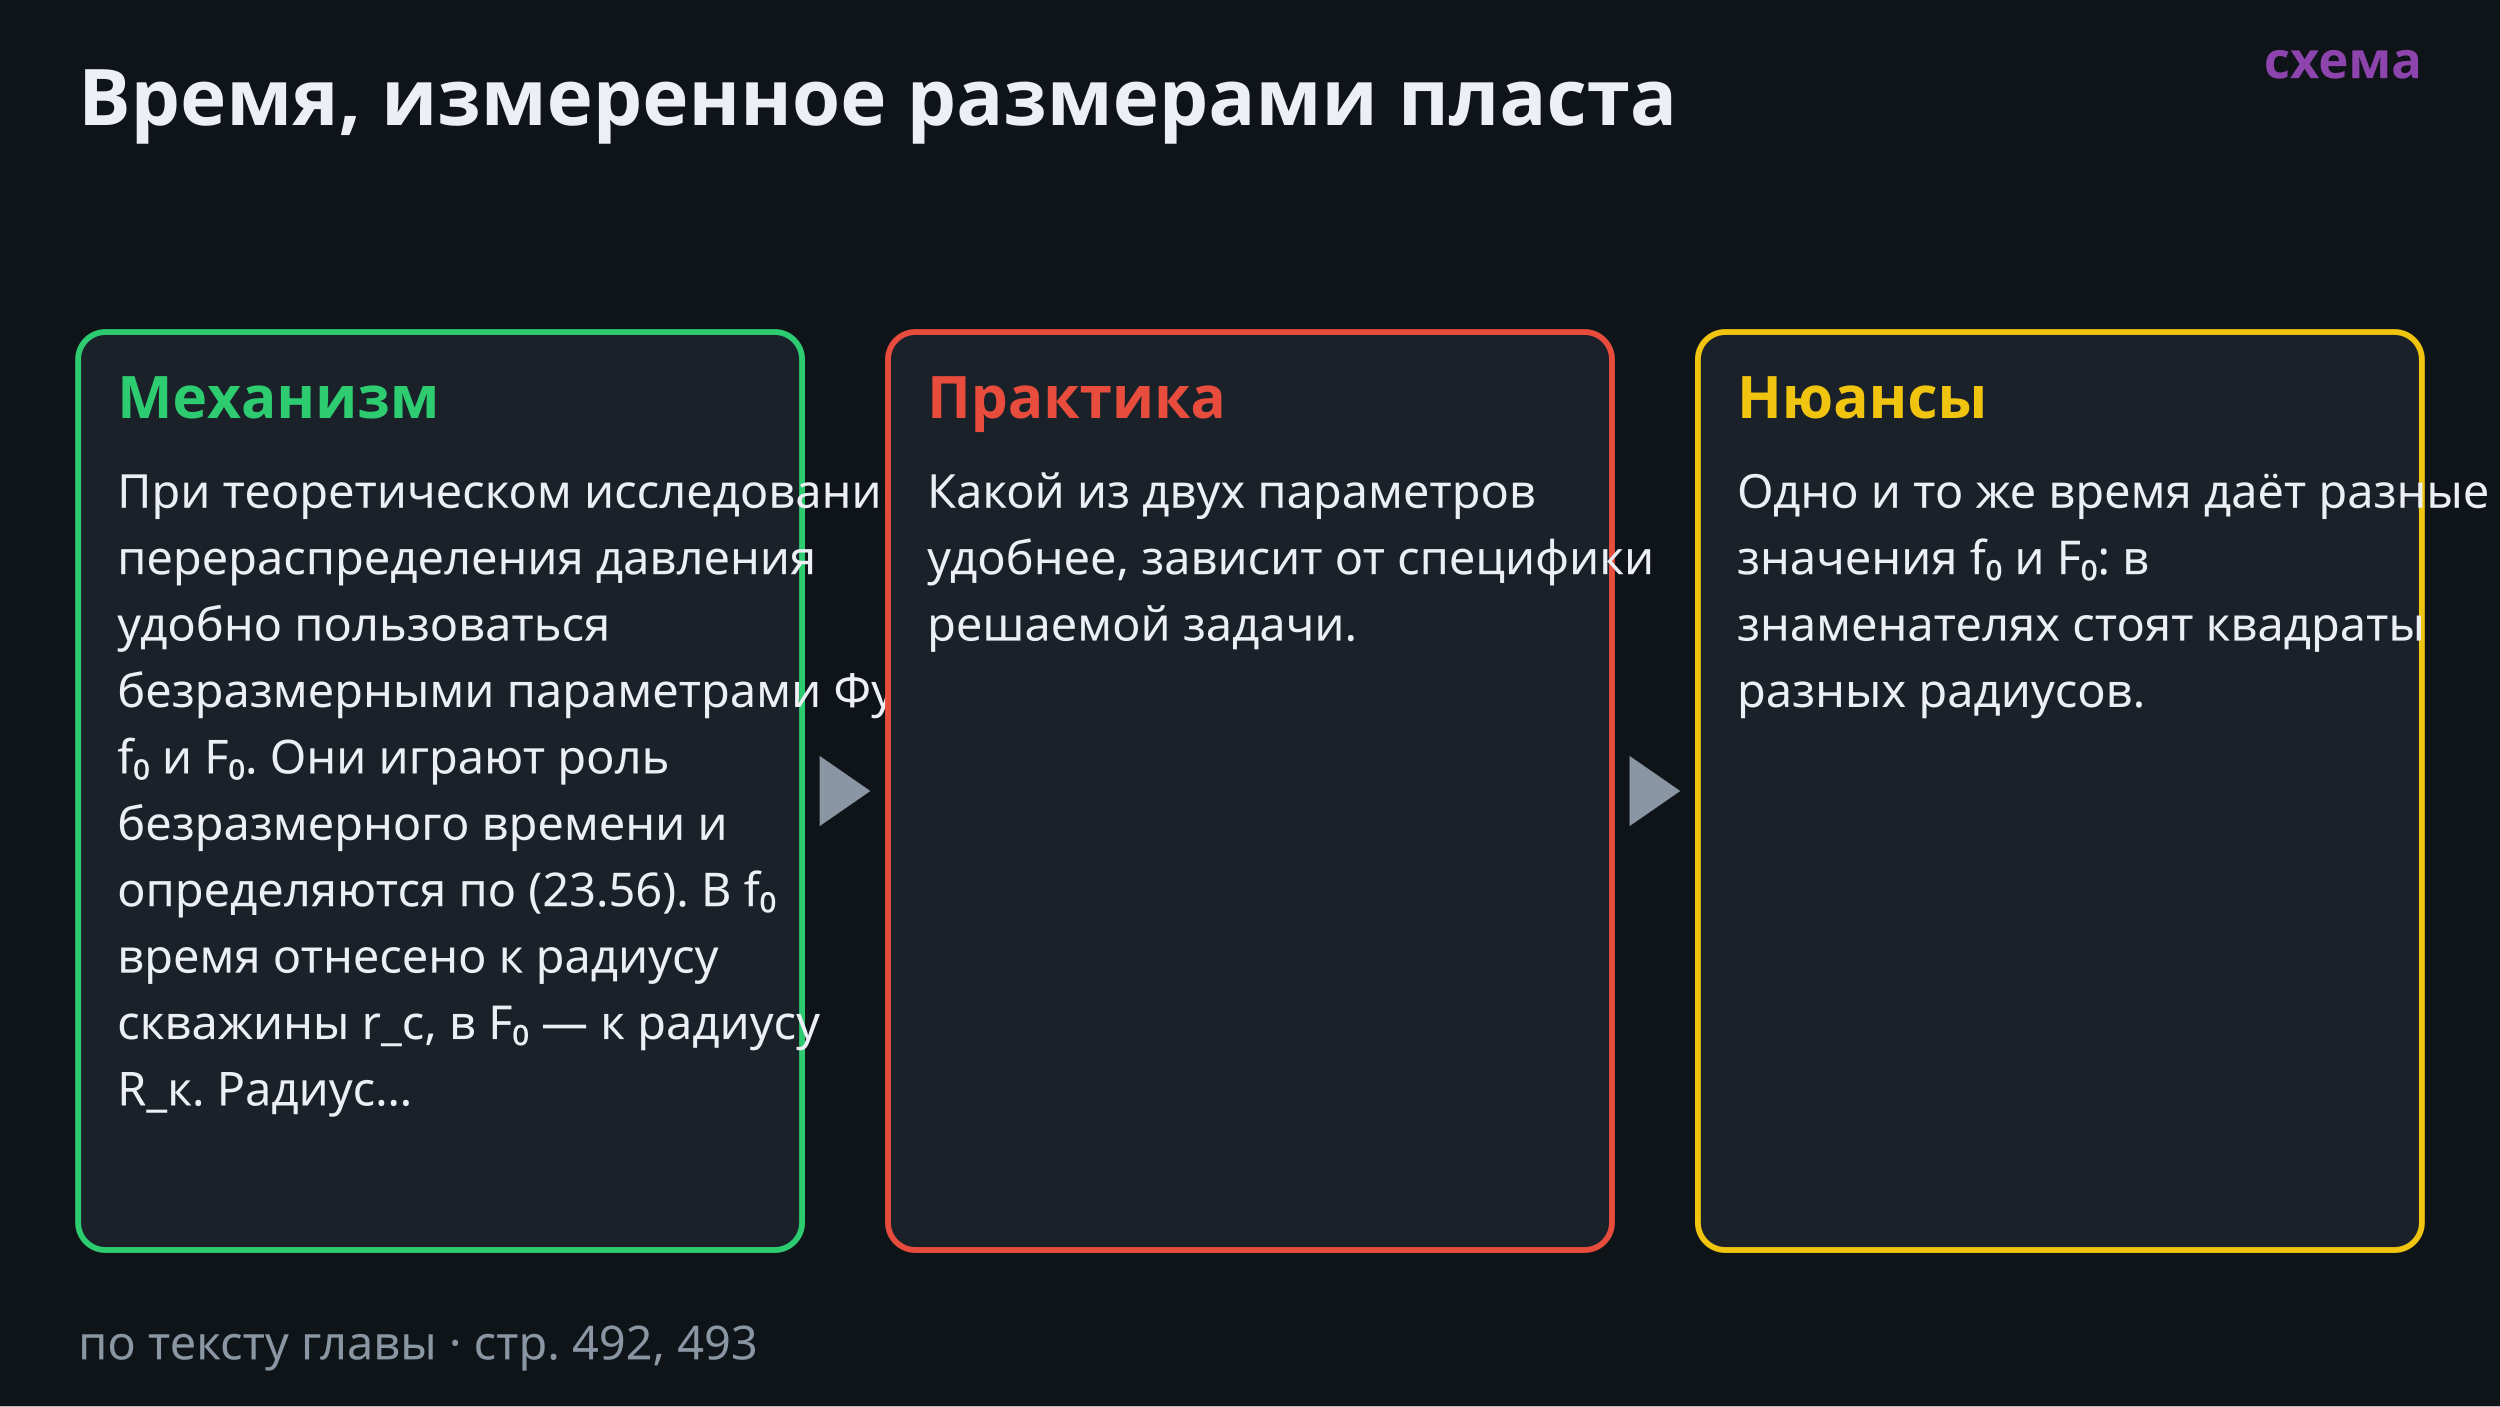
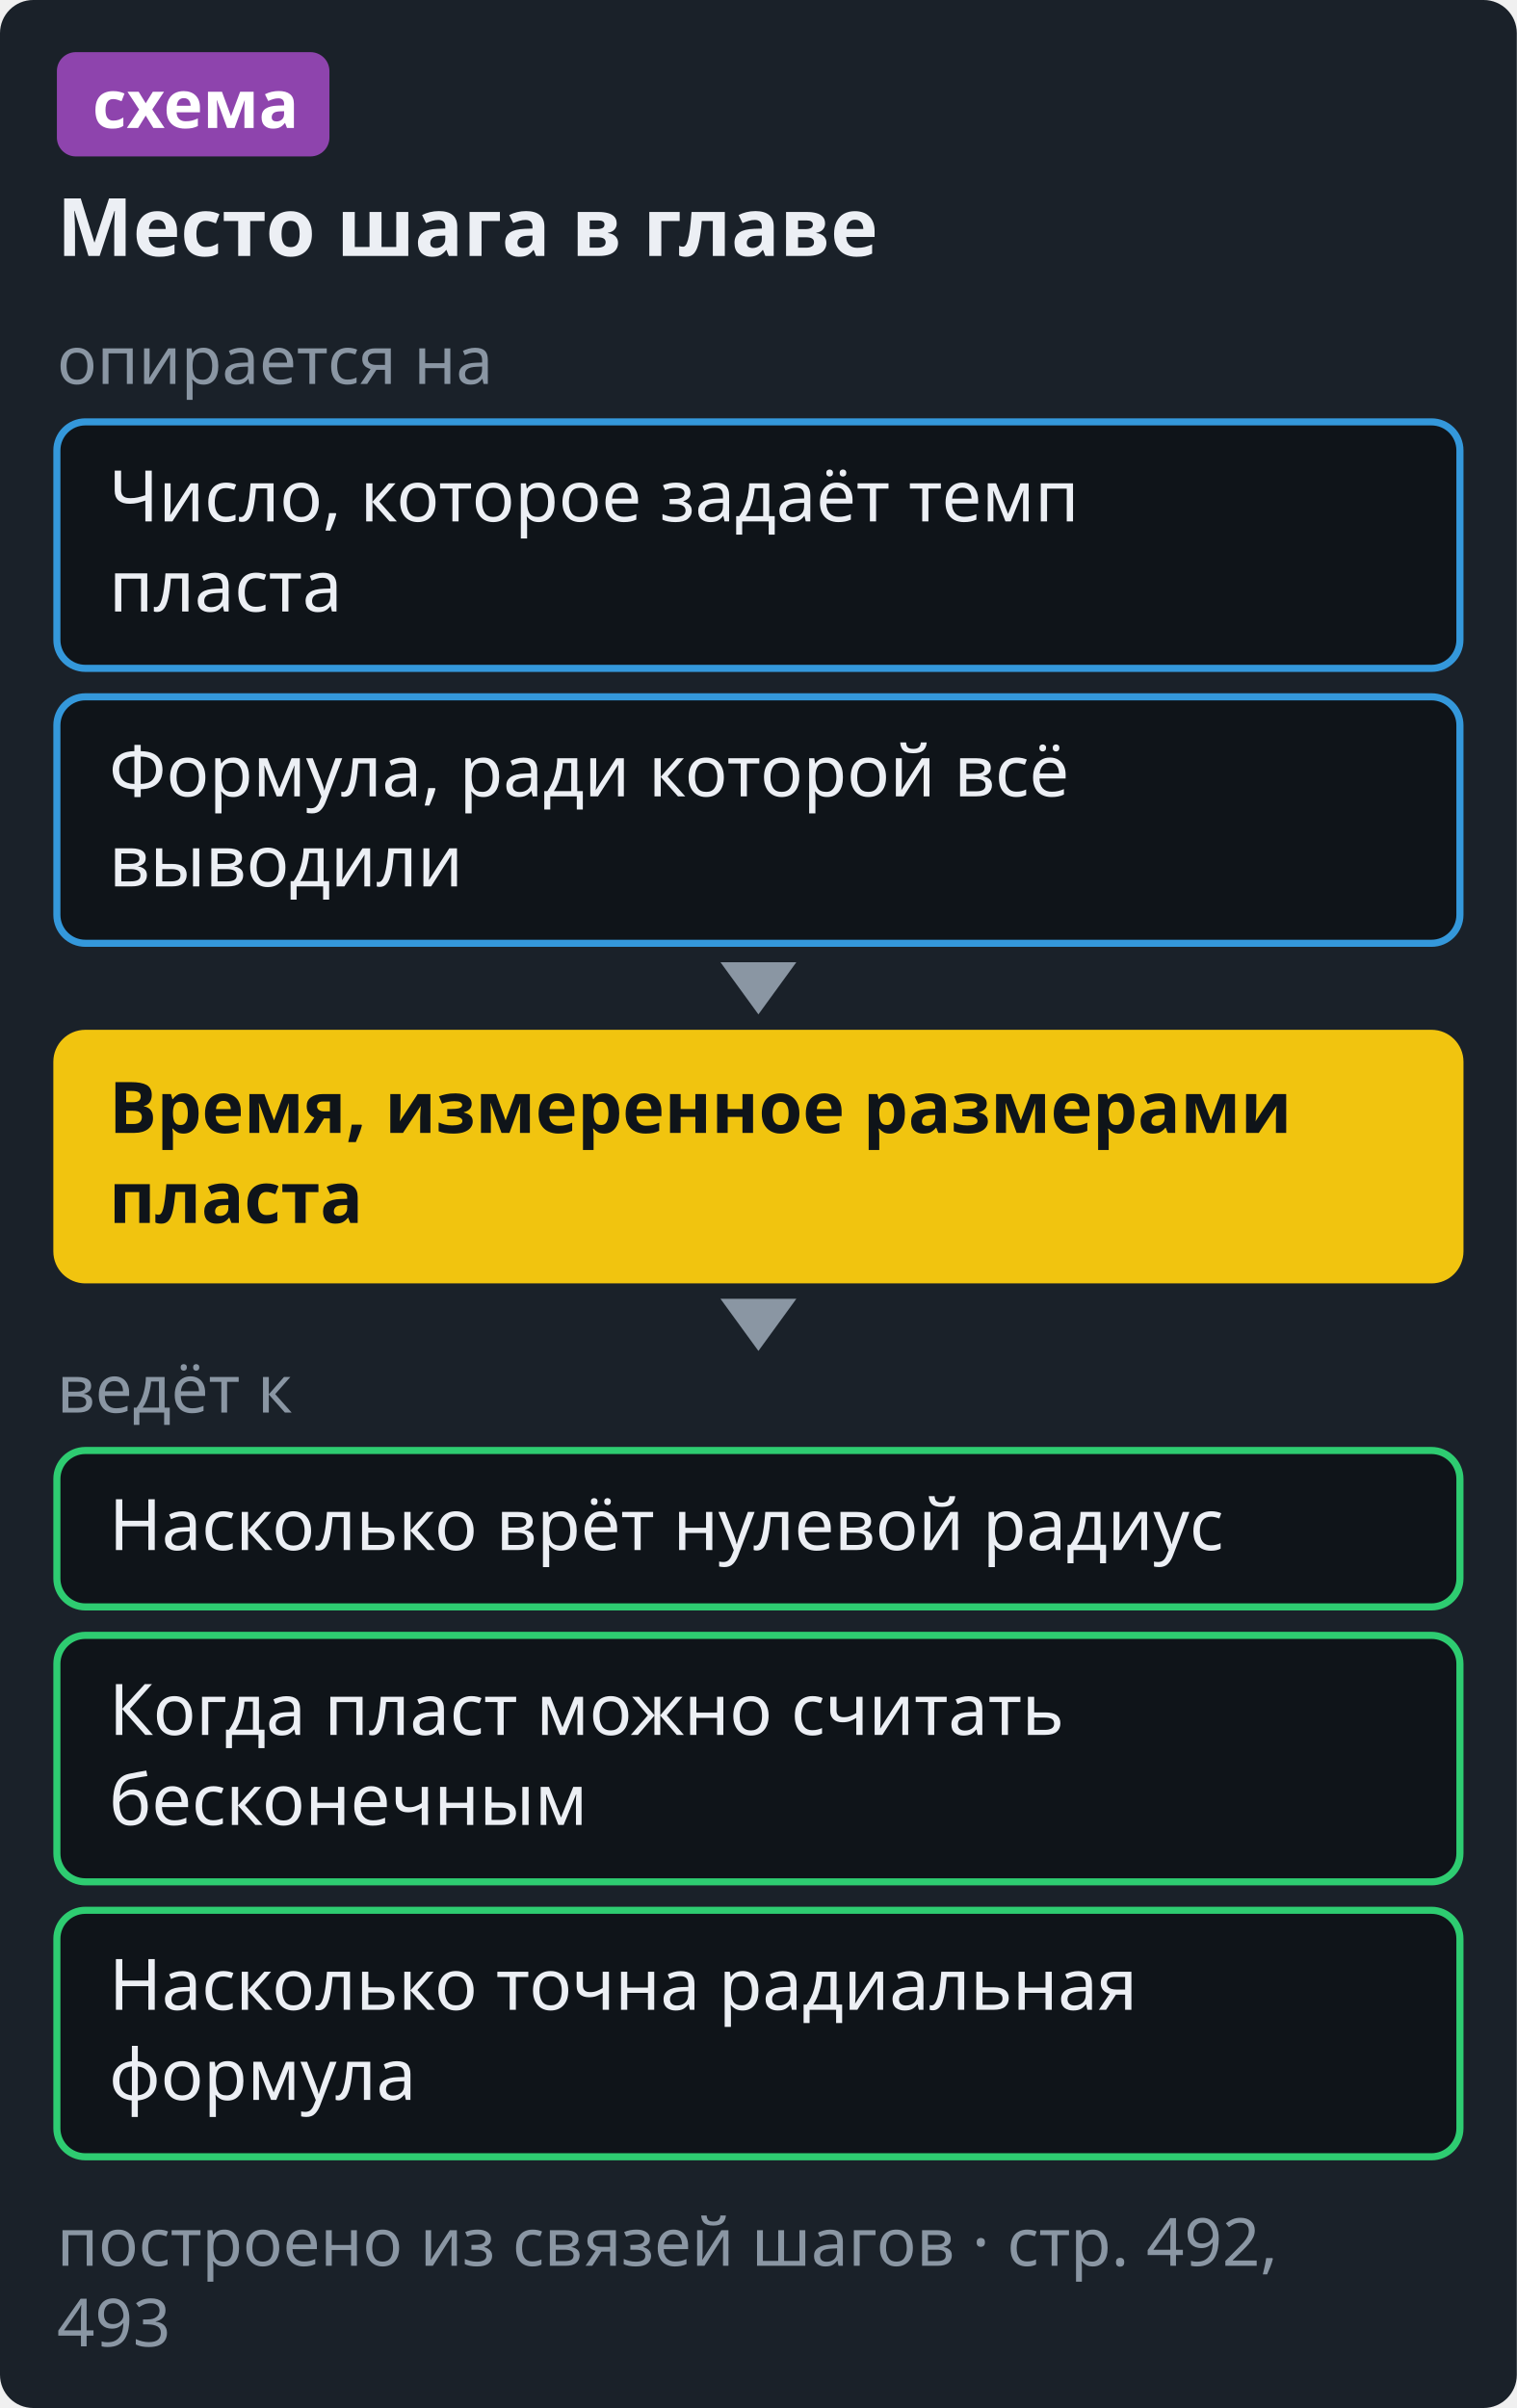
- <svg xmlns="http://www.w3.org/2000/svg" viewBox="0 0 1280 720" width="1280" height="720" style="max-width:100%;height:auto">
-   <rect width="1280" height="720" fill="#0F1419" />
-   <text x="40" y="64" font-family="Segoe UI" font-size="40" font-weight="700" fill="#ECEFF4">Время, измеренное размерами пласта</text>
-   <text x="1240" y="40" text-anchor="end" font-family="Segoe UI" font-size="26" font-weight="700" fill="#8E44AD">схема</text>
-   <rect x="40.0" y="170" width="370.667" height="470" rx="14" fill="#1A2129" stroke="#2ECC71" stroke-width="3" />
-   <text x="60.0" y="214" font-family="Segoe UI" font-size="30" font-weight="700" fill="#2ECC71">Механизм</text>
-   <text x="60.0" y="260" font-family="Segoe UI" font-size="24" fill="#ECEFF4">При теоретическом исследовании</text>
-   <text x="60.0" y="294" font-family="Segoe UI" font-size="24" fill="#ECEFF4">перераспределения давления</text>
-   <text x="60.0" y="328" font-family="Segoe UI" font-size="24" fill="#ECEFF4">удобно пользоваться</text>
-   <text x="60.0" y="362" font-family="Segoe UI" font-size="24" fill="#ECEFF4">безразмерными параметрами Фурье</text>
-   <text x="60.0" y="396" font-family="Segoe UI" font-size="24" fill="#ECEFF4">f₀ и F₀. Они играют роль</text>
-   <text x="60.0" y="430" font-family="Segoe UI" font-size="24" fill="#ECEFF4">безразмерного времени и</text>
-   <text x="60.0" y="464" font-family="Segoe UI" font-size="24" fill="#ECEFF4">определяются по (23.56). В f₀</text>
-   <text x="60.0" y="498" font-family="Segoe UI" font-size="24" fill="#ECEFF4">время отнесено к радиусу</text>
-   <text x="60.0" y="532" font-family="Segoe UI" font-size="24" fill="#ECEFF4">скважины r_с, в F₀ — к радиусу</text>
-   <text x="60.0" y="566" font-family="Segoe UI" font-size="24" fill="#ECEFF4">R_к. Радиус…</text>
-   <polygon points="419.667,387 445.667,405 419.667,423" fill="#8A96A3" />
-   <rect x="454.667" y="170" width="370.667" height="470" rx="14" fill="#1A2129" stroke="#E74C3C" stroke-width="3" />
-   <text x="474.667" y="214" font-family="Segoe UI" font-size="30" font-weight="700" fill="#E74C3C">Практика</text>
-   <text x="474.667" y="260" font-family="Segoe UI" font-size="24" fill="#ECEFF4">Какой из двух параметров</text>
-   <text x="474.667" y="294" font-family="Segoe UI" font-size="24" fill="#ECEFF4">удобнее, зависит от специфики</text>
-   <text x="474.667" y="328" font-family="Segoe UI" font-size="24" fill="#ECEFF4">решаемой задачи.</text>
-   <polygon points="834.333,387 860.333,405 834.333,423" fill="#8A96A3" />
-   <rect x="869.333" y="170" width="370.667" height="470" rx="14" fill="#1A2129" stroke="#F1C40F" stroke-width="3" />
-   <text x="889.333" y="214" font-family="Segoe UI" font-size="30" font-weight="700" fill="#F1C40F">Нюансы</text>
-   <text x="889.333" y="260" font-family="Segoe UI" font-size="24" fill="#ECEFF4">Одно и то же время даёт разные</text>
-   <text x="889.333" y="294" font-family="Segoe UI" font-size="24" fill="#ECEFF4">значения f₀ и F₀: в</text>
-   <text x="889.333" y="328" font-family="Segoe UI" font-size="24" fill="#ECEFF4">знаменателях стоят квадраты</text>
-   <text x="889.333" y="362" font-family="Segoe UI" font-size="24" fill="#ECEFF4">разных радиусов.</text>
-   <text x="40" y="696" font-family="Segoe UI" font-size="24" fill="#8A96A3">по тексту главы · стр. 492, 493</text>
+ <svg xmlns="http://www.w3.org/2000/svg" viewBox="0 0 640 1016" width="640" height="1016" style="max-width:100%;height:auto">
+   <rect width="640" height="1016" rx="14" fill="#1A2129" />
+   <rect x="24" y="22" width="115" height="44" rx="8" fill="#8E44AD" />
+   <text x="39.0" y="54.0" font-family="Segoe UI,system-ui,sans-serif" font-size="28" font-weight="600" fill="#FFFFFF" text-anchor="start">схема</text>
+   <text x="24.0" y="108.0" font-family="Segoe UI,system-ui,sans-serif" font-size="34" font-weight="700" fill="#ECEFF4" text-anchor="start">Место шага в главе</text>
+   <text x="24.0" y="162.0" font-family="Segoe UI,system-ui,sans-serif" font-size="28" font-weight="400" fill="#8A96A3" text-anchor="start">опирается на</text>
+   <rect x="24" y="178" width="592" height="104" rx="12" fill="#0F1419" stroke="#3498DB" stroke-width="3" />
+   <text x="46.0" y="220.0" font-family="Segoe UI,system-ui,sans-serif" font-size="30" font-weight="400" fill="#ECEFF4" text-anchor="start">Число, которое задаёт темп</text>
+   <text x="46.0" y="258.0" font-family="Segoe UI,system-ui,sans-serif" font-size="30" font-weight="400" fill="#ECEFF4" text-anchor="start">пласта</text>
+   <rect x="24" y="294" width="592" height="104" rx="12" fill="#0F1419" stroke="#3498DB" stroke-width="3" />
+   <text x="46.0" y="336.0" font-family="Segoe UI,system-ui,sans-serif" font-size="30" font-weight="400" fill="#ECEFF4" text-anchor="start">Формула, ради которой всё</text>
+   <text x="46.0" y="374.0" font-family="Segoe UI,system-ui,sans-serif" font-size="30" font-weight="400" fill="#ECEFF4" text-anchor="start">выводили</text>
+   <polygon points="304.0,406 336.0,406 320.0,428" fill="#8A96A3" />
+   <rect x="24" y="436" width="592" height="104" rx="12" fill="#F1C40F" stroke="#F1C40F" stroke-width="3" />
+   <text x="46.0" y="478.0" font-family="Segoe UI,system-ui,sans-serif" font-size="30" font-weight="700" fill="#0F1419" text-anchor="start">Время, измеренное размерами</text>
+   <text x="46.0" y="516.0" font-family="Segoe UI,system-ui,sans-serif" font-size="30" font-weight="700" fill="#0F1419" text-anchor="start">пласта</text>
+   <polygon points="304.0,548 336.0,548 320.0,570" fill="#8A96A3" />
+   <text x="24.0" y="596.0" font-family="Segoe UI,system-ui,sans-serif" font-size="28" font-weight="400" fill="#8A96A3" text-anchor="start">ведёт к</text>
+   <rect x="24" y="612" width="592" height="66" rx="12" fill="#0F1419" stroke="#2ECC71" stroke-width="3" />
+   <text x="46.0" y="654.0" font-family="Segoe UI,system-ui,sans-serif" font-size="30" font-weight="400" fill="#ECEFF4" text-anchor="start">Насколько врёт нулевой радиус</text>
+   <rect x="24" y="690" width="592" height="104" rx="12" fill="#0F1419" stroke="#2ECC71" stroke-width="3" />
+   <text x="46.0" y="732.0" font-family="Segoe UI,system-ui,sans-serif" font-size="30" font-weight="400" fill="#ECEFF4" text-anchor="start">Когда пласт можно считать</text>
+   <text x="46.0" y="770.0" font-family="Segoe UI,system-ui,sans-serif" font-size="30" font-weight="400" fill="#ECEFF4" text-anchor="start">бесконечным</text>
+   <rect x="24" y="806" width="592" height="104" rx="12" fill="#0F1419" stroke="#2ECC71" stroke-width="3" />
+   <text x="46.0" y="848.0" font-family="Segoe UI,system-ui,sans-serif" font-size="30" font-weight="400" fill="#ECEFF4" text-anchor="start">Насколько точна радиальная</text>
+   <text x="46.0" y="886.0" font-family="Segoe UI,system-ui,sans-serif" font-size="30" font-weight="400" fill="#ECEFF4" text-anchor="start">формула</text>
+   <text x="24.0" y="956.0" font-family="Segoe UI,system-ui,sans-serif" font-size="28" font-weight="400" fill="#8A96A3" text-anchor="start">построено из связей шагов · стр. 492,</text>
+   <text x="24.0" y="990.0" font-family="Segoe UI,system-ui,sans-serif" font-size="28" font-weight="400" fill="#8A96A3" text-anchor="start">493</text>
</svg>
